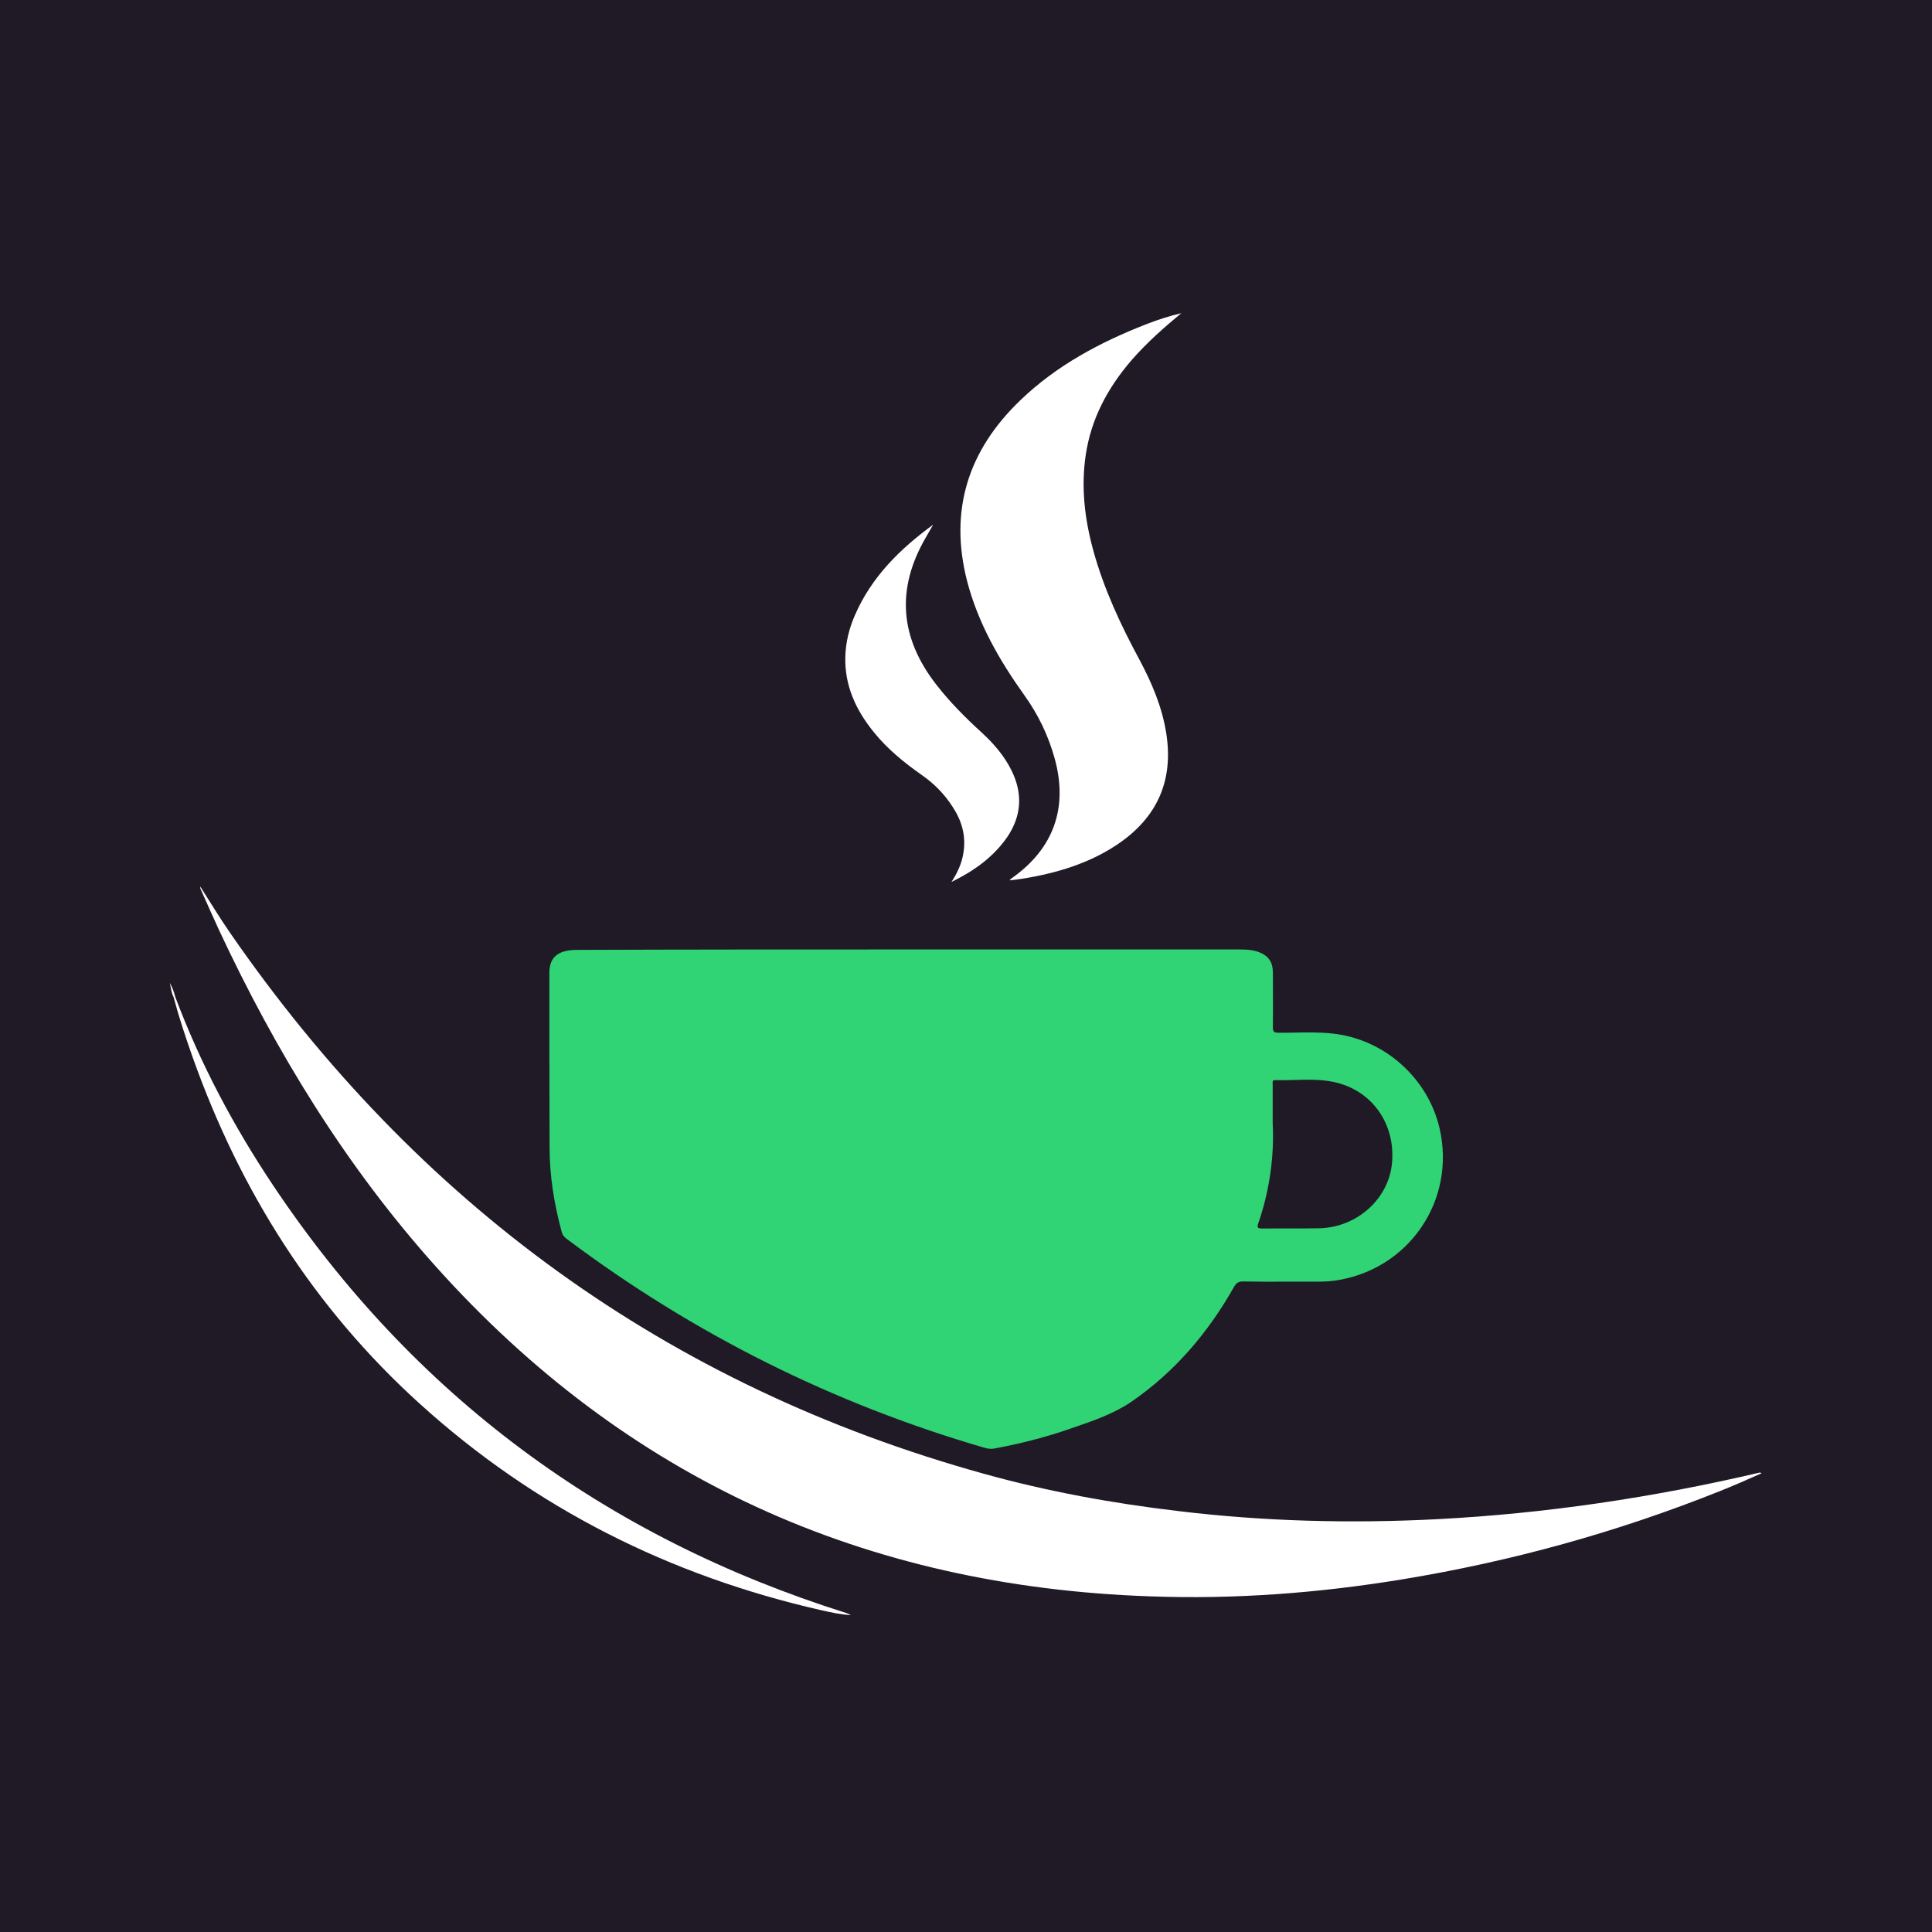
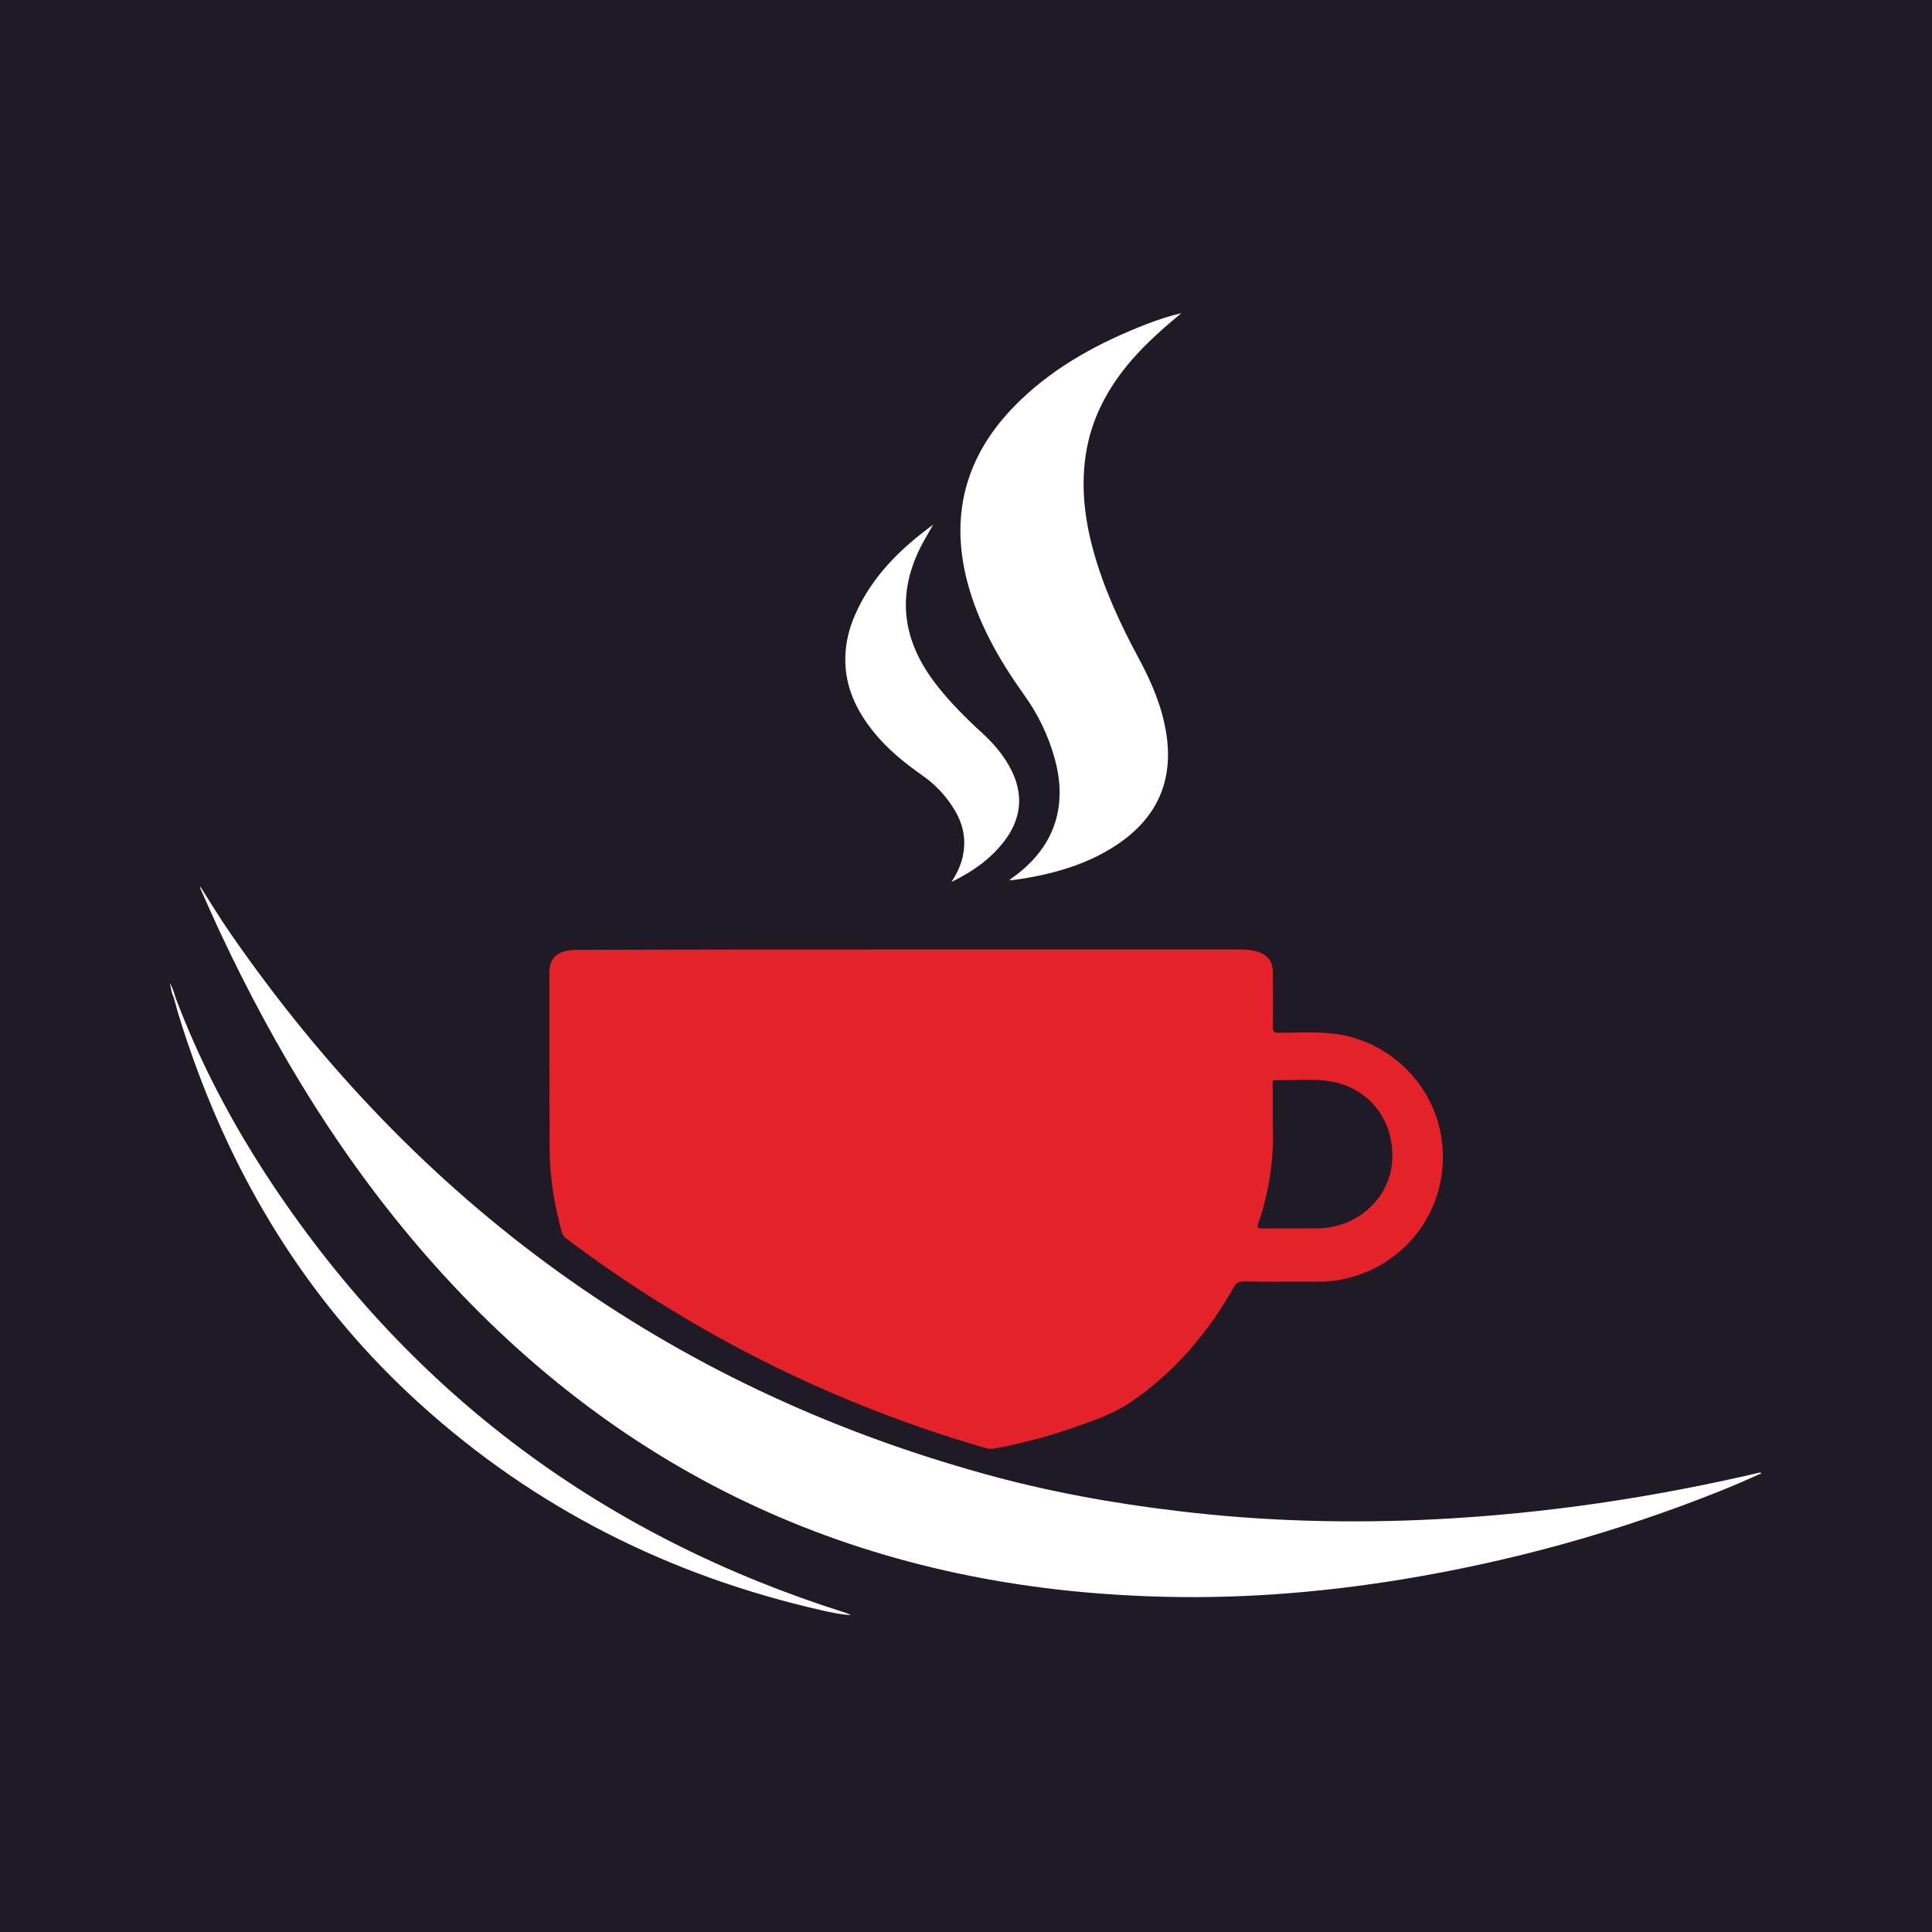
<svg xmlns="http://www.w3.org/2000/svg" width="512" height="512" viewBox="0 0 512 512" fill="none">
  <g clip-path="url(#clip0_637_156)">
    <rect width="512" height="512" fill="#201A26" />
    <path d="M53.072 234.943C55.764 239.165 58.245 243.282 60.989 247.24C110.493 318.858 176.675 367.254 260.801 390.581C277.69 395.278 294.842 398.392 312.259 400.45C335.005 403.195 357.805 403.775 380.604 402.614C409.526 401.136 438.078 396.861 466.261 390.264C466.419 390.212 466.577 390.264 466.841 390.423C464.994 391.214 463.2 392.059 461.352 392.85C459.505 393.642 457.605 394.434 455.758 395.173C428.578 406.045 400.501 413.803 371.579 418.553C349.361 422.194 327.036 423.883 304.553 423.039C229.241 420.4 165.856 391.9 115.402 335.535C91.547 308.883 73.128 278.748 58.033 246.449C56.345 242.807 54.761 239.165 53.125 235.524C53.072 235.471 53.072 235.313 53.072 234.943Z" fill="white" />
    <path d="M313.052 83C308.408 86.853 303.869 90.864 299.911 95.403C293.578 102.738 289.144 110.972 287.72 120.63C286.453 129.179 287.456 137.571 289.725 145.857C292.522 156.043 296.955 165.542 301.969 174.831C305.241 180.953 307.933 187.286 309.041 194.147C311.1 206.866 306.666 216.736 296.005 223.86C288.564 228.821 280.225 231.302 271.517 232.78C270.25 232.991 268.984 233.149 267.506 233.307C267.823 232.991 267.981 232.832 268.139 232.727C279.222 224.916 283.128 214.044 279.486 200.955C277.798 194.886 275.106 189.292 271.412 184.172C264.814 174.937 259.22 165.173 256.317 154.09C251.462 135.301 256.529 119.363 270.409 106.063C280.014 96.827 291.519 90.705 303.816 85.903C306.825 84.742 309.886 83.739 313.052 83Z" fill="white" />
    <path d="M252.148 233.73C253.678 231.355 254.892 228.874 255.314 226.024C256.053 221.538 254.892 217.527 252.464 213.833C250.3 210.455 247.556 207.658 244.284 205.389C239.64 202.117 235.259 198.581 231.67 194.147C226.868 188.289 223.807 181.745 224.018 174.04C224.123 170.24 225.02 166.545 226.551 163.062C230.931 152.929 238.478 145.488 247.292 139.049C246.606 140.263 245.92 141.424 245.234 142.638C237.423 156.201 238.531 169.079 248.084 181.376C251.673 186.02 255.842 190.189 260.17 194.147C263.283 196.997 266.081 200.217 267.981 204.017C271.094 210.192 270.778 216.208 266.872 221.908C263.125 227.291 257.953 230.88 252.148 233.73Z" fill="white" />
    <path d="M46.426 264.129C53.076 281.862 61.89 298.434 72.392 314.161C109.6 369.84 160.37 407.312 224.124 427.419C224.599 427.578 225.022 427.736 225.497 428C222.858 427.894 220.272 427.314 217.686 426.733C177.523 417.603 141.793 399.712 111.183 371.951C83.211 346.618 63.684 315.691 51.071 280.226C49.223 275.001 47.482 269.776 46.057 264.445C46.004 264.076 46.162 264.023 46.426 264.129Z" fill="white" />
    <path d="M46.425 264.129C46.319 264.234 46.214 264.34 46.108 264.445C45.422 263.231 45.317 261.806 45 260.487C45.633 261.595 46.108 262.809 46.425 264.129Z" fill="white" />
-     <path fill-rule="evenodd" clip-rule="evenodd" d="M328.725 251.621H241.261C212.133 251.621 182.952 251.621 153.824 251.727C152.768 251.727 151.713 251.727 150.71 251.885C147.227 252.413 145.59 254.313 145.59 257.796C145.59 273.259 145.59 288.67 145.643 304.081C145.643 311.628 146.857 319.016 148.81 326.3C149.021 327.197 149.496 327.83 150.235 328.358C183.801 353.532 220.744 372.004 261.065 383.72C261.91 383.932 262.649 384.037 263.493 383.879C269.985 382.665 276.371 381.082 282.598 378.971C283.26 378.74 283.924 378.512 284.588 378.284C289.847 376.477 295.111 374.669 299.751 371.529C311.309 363.613 320.175 353.163 327.036 341.024C327.616 339.969 328.25 339.599 329.464 339.599C333.183 339.678 336.872 339.669 340.576 339.659C341.813 339.655 343.052 339.652 344.294 339.652C345.226 339.637 346.154 339.644 347.078 339.651C349.294 339.669 351.491 339.686 353.688 339.388C373.215 336.644 385.935 318.225 381.501 299.014C378.387 285.609 366.777 275.318 353.055 273.893C349.824 273.534 346.568 273.59 343.321 273.646C341.795 273.672 340.271 273.698 338.752 273.682C337.591 273.682 337.327 273.365 337.327 272.204C337.362 268.969 337.351 265.757 337.339 262.538C337.333 260.925 337.327 259.311 337.327 257.69C337.327 255.051 336.219 253.363 333.739 252.36C332.103 251.727 330.414 251.621 328.725 251.621ZM337.275 287.403V297.748C337.697 305.928 336.589 315.217 333.422 324.294C333.052 325.402 333.422 325.561 334.425 325.561C336.596 325.538 338.758 325.545 340.919 325.551C343.799 325.56 346.677 325.568 349.572 325.508C359.599 325.297 367.99 317.75 368.888 308.303C369.89 297.8 363.557 288.828 353.371 286.717C349.993 286.013 346.544 286.107 343.103 286.201C341.383 286.248 339.666 286.295 337.961 286.242C337.206 286.198 337.235 286.676 337.264 287.143C337.269 287.231 337.275 287.319 337.275 287.403Z" fill="#30D475" />
+     <path fill-rule="evenodd" clip-rule="evenodd" d="M328.725 251.621H241.261C212.133 251.621 182.952 251.621 153.824 251.727C152.768 251.727 151.713 251.727 150.71 251.885C147.227 252.413 145.59 254.313 145.59 257.796C145.59 273.259 145.59 288.67 145.643 304.081C145.643 311.628 146.857 319.016 148.81 326.3C149.021 327.197 149.496 327.83 150.235 328.358C183.801 353.532 220.744 372.004 261.065 383.72C261.91 383.932 262.649 384.037 263.493 383.879C269.985 382.665 276.371 381.082 282.598 378.971C283.26 378.74 283.924 378.512 284.588 378.284C289.847 376.477 295.111 374.669 299.751 371.529C311.309 363.613 320.175 353.163 327.036 341.024C327.616 339.969 328.25 339.599 329.464 339.599C333.183 339.678 336.872 339.669 340.576 339.659C341.813 339.655 343.052 339.652 344.294 339.652C345.226 339.637 346.154 339.644 347.078 339.651C349.294 339.669 351.491 339.686 353.688 339.388C373.215 336.644 385.935 318.225 381.501 299.014C378.387 285.609 366.777 275.318 353.055 273.893C349.824 273.534 346.568 273.59 343.321 273.646C341.795 273.672 340.271 273.698 338.752 273.682C337.591 273.682 337.327 273.365 337.327 272.204C337.362 268.969 337.351 265.757 337.339 262.538C337.333 260.925 337.327 259.311 337.327 257.69C337.327 255.051 336.219 253.363 333.739 252.36C332.103 251.727 330.414 251.621 328.725 251.621ZM337.275 287.403V297.748C337.697 305.928 336.589 315.217 333.422 324.294C333.052 325.402 333.422 325.561 334.425 325.561C336.596 325.538 338.758 325.545 340.919 325.551C343.799 325.56 346.677 325.568 349.572 325.508C359.599 325.297 367.99 317.75 368.888 308.303C369.89 297.8 363.557 288.828 353.371 286.717C349.993 286.013 346.544 286.107 343.103 286.201C341.383 286.248 339.666 286.295 337.961 286.242C337.206 286.198 337.235 286.676 337.264 287.143C337.269 287.231 337.275 287.319 337.275 287.403Z" fill="#E52129" />
  </g>
  <defs>
    <clipPath id="clip0_637_156">
      <rect width="512" height="512" fill="white" />
    </clipPath>
  </defs>
</svg>
